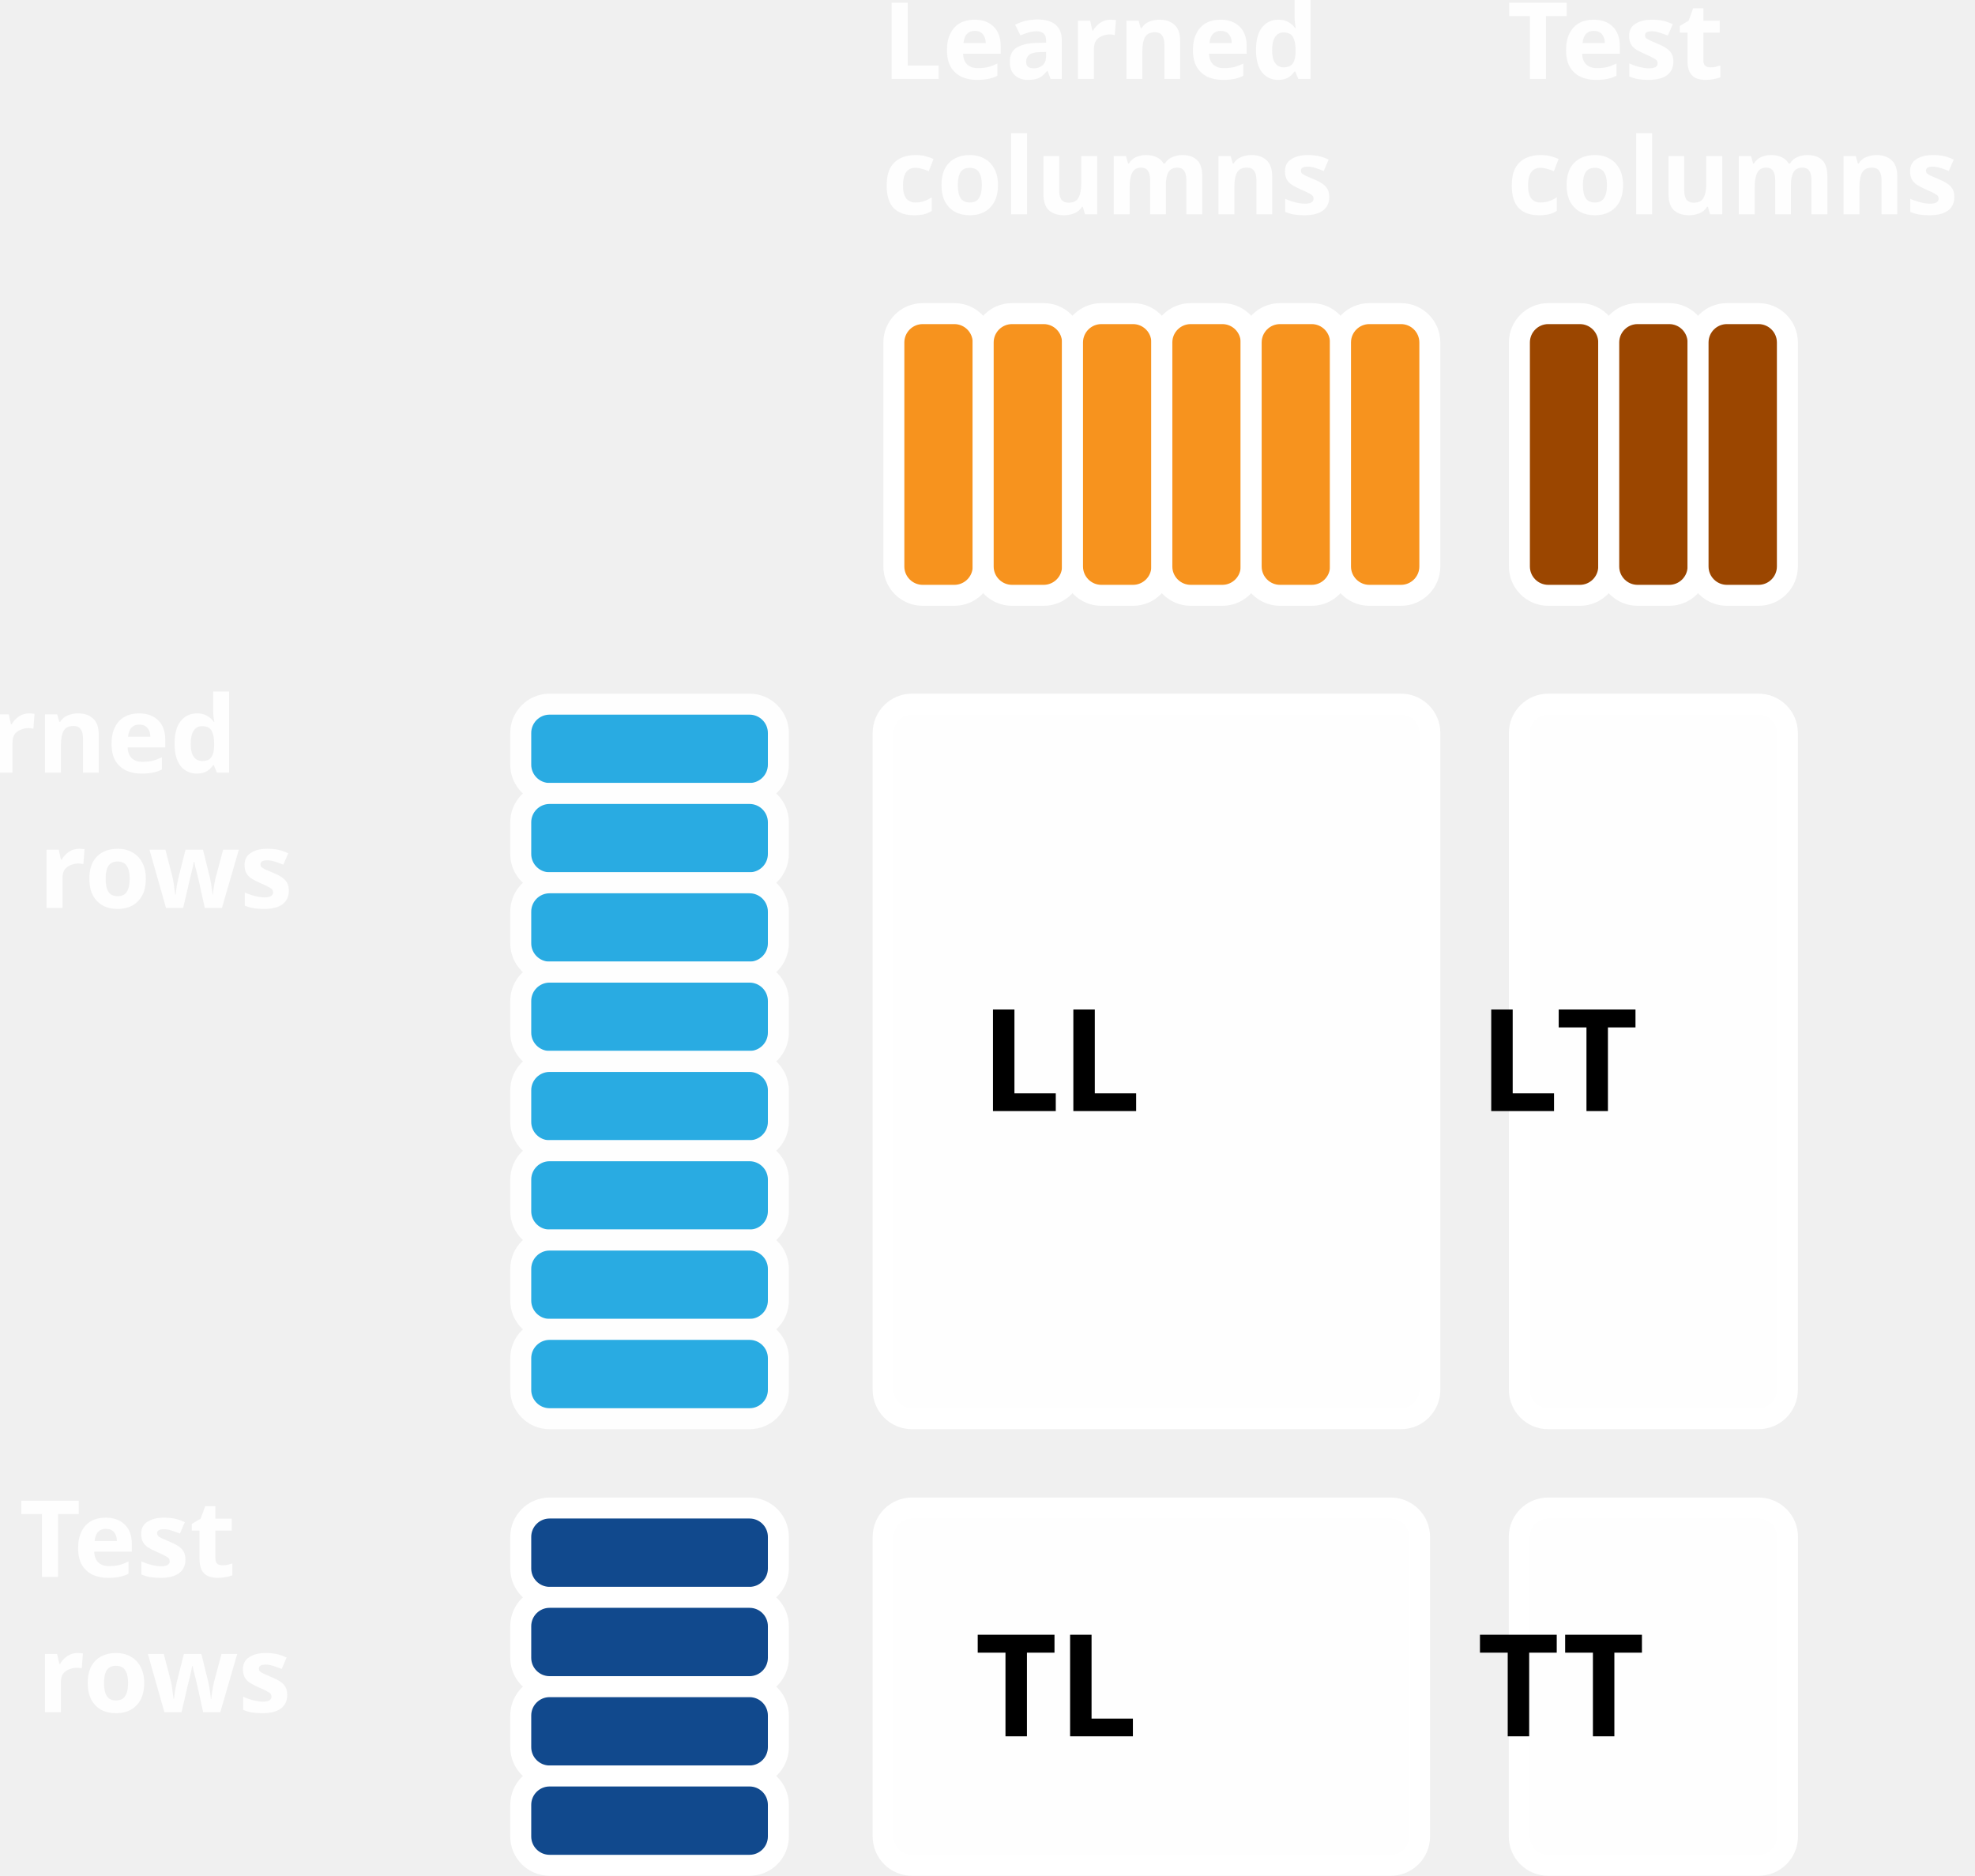
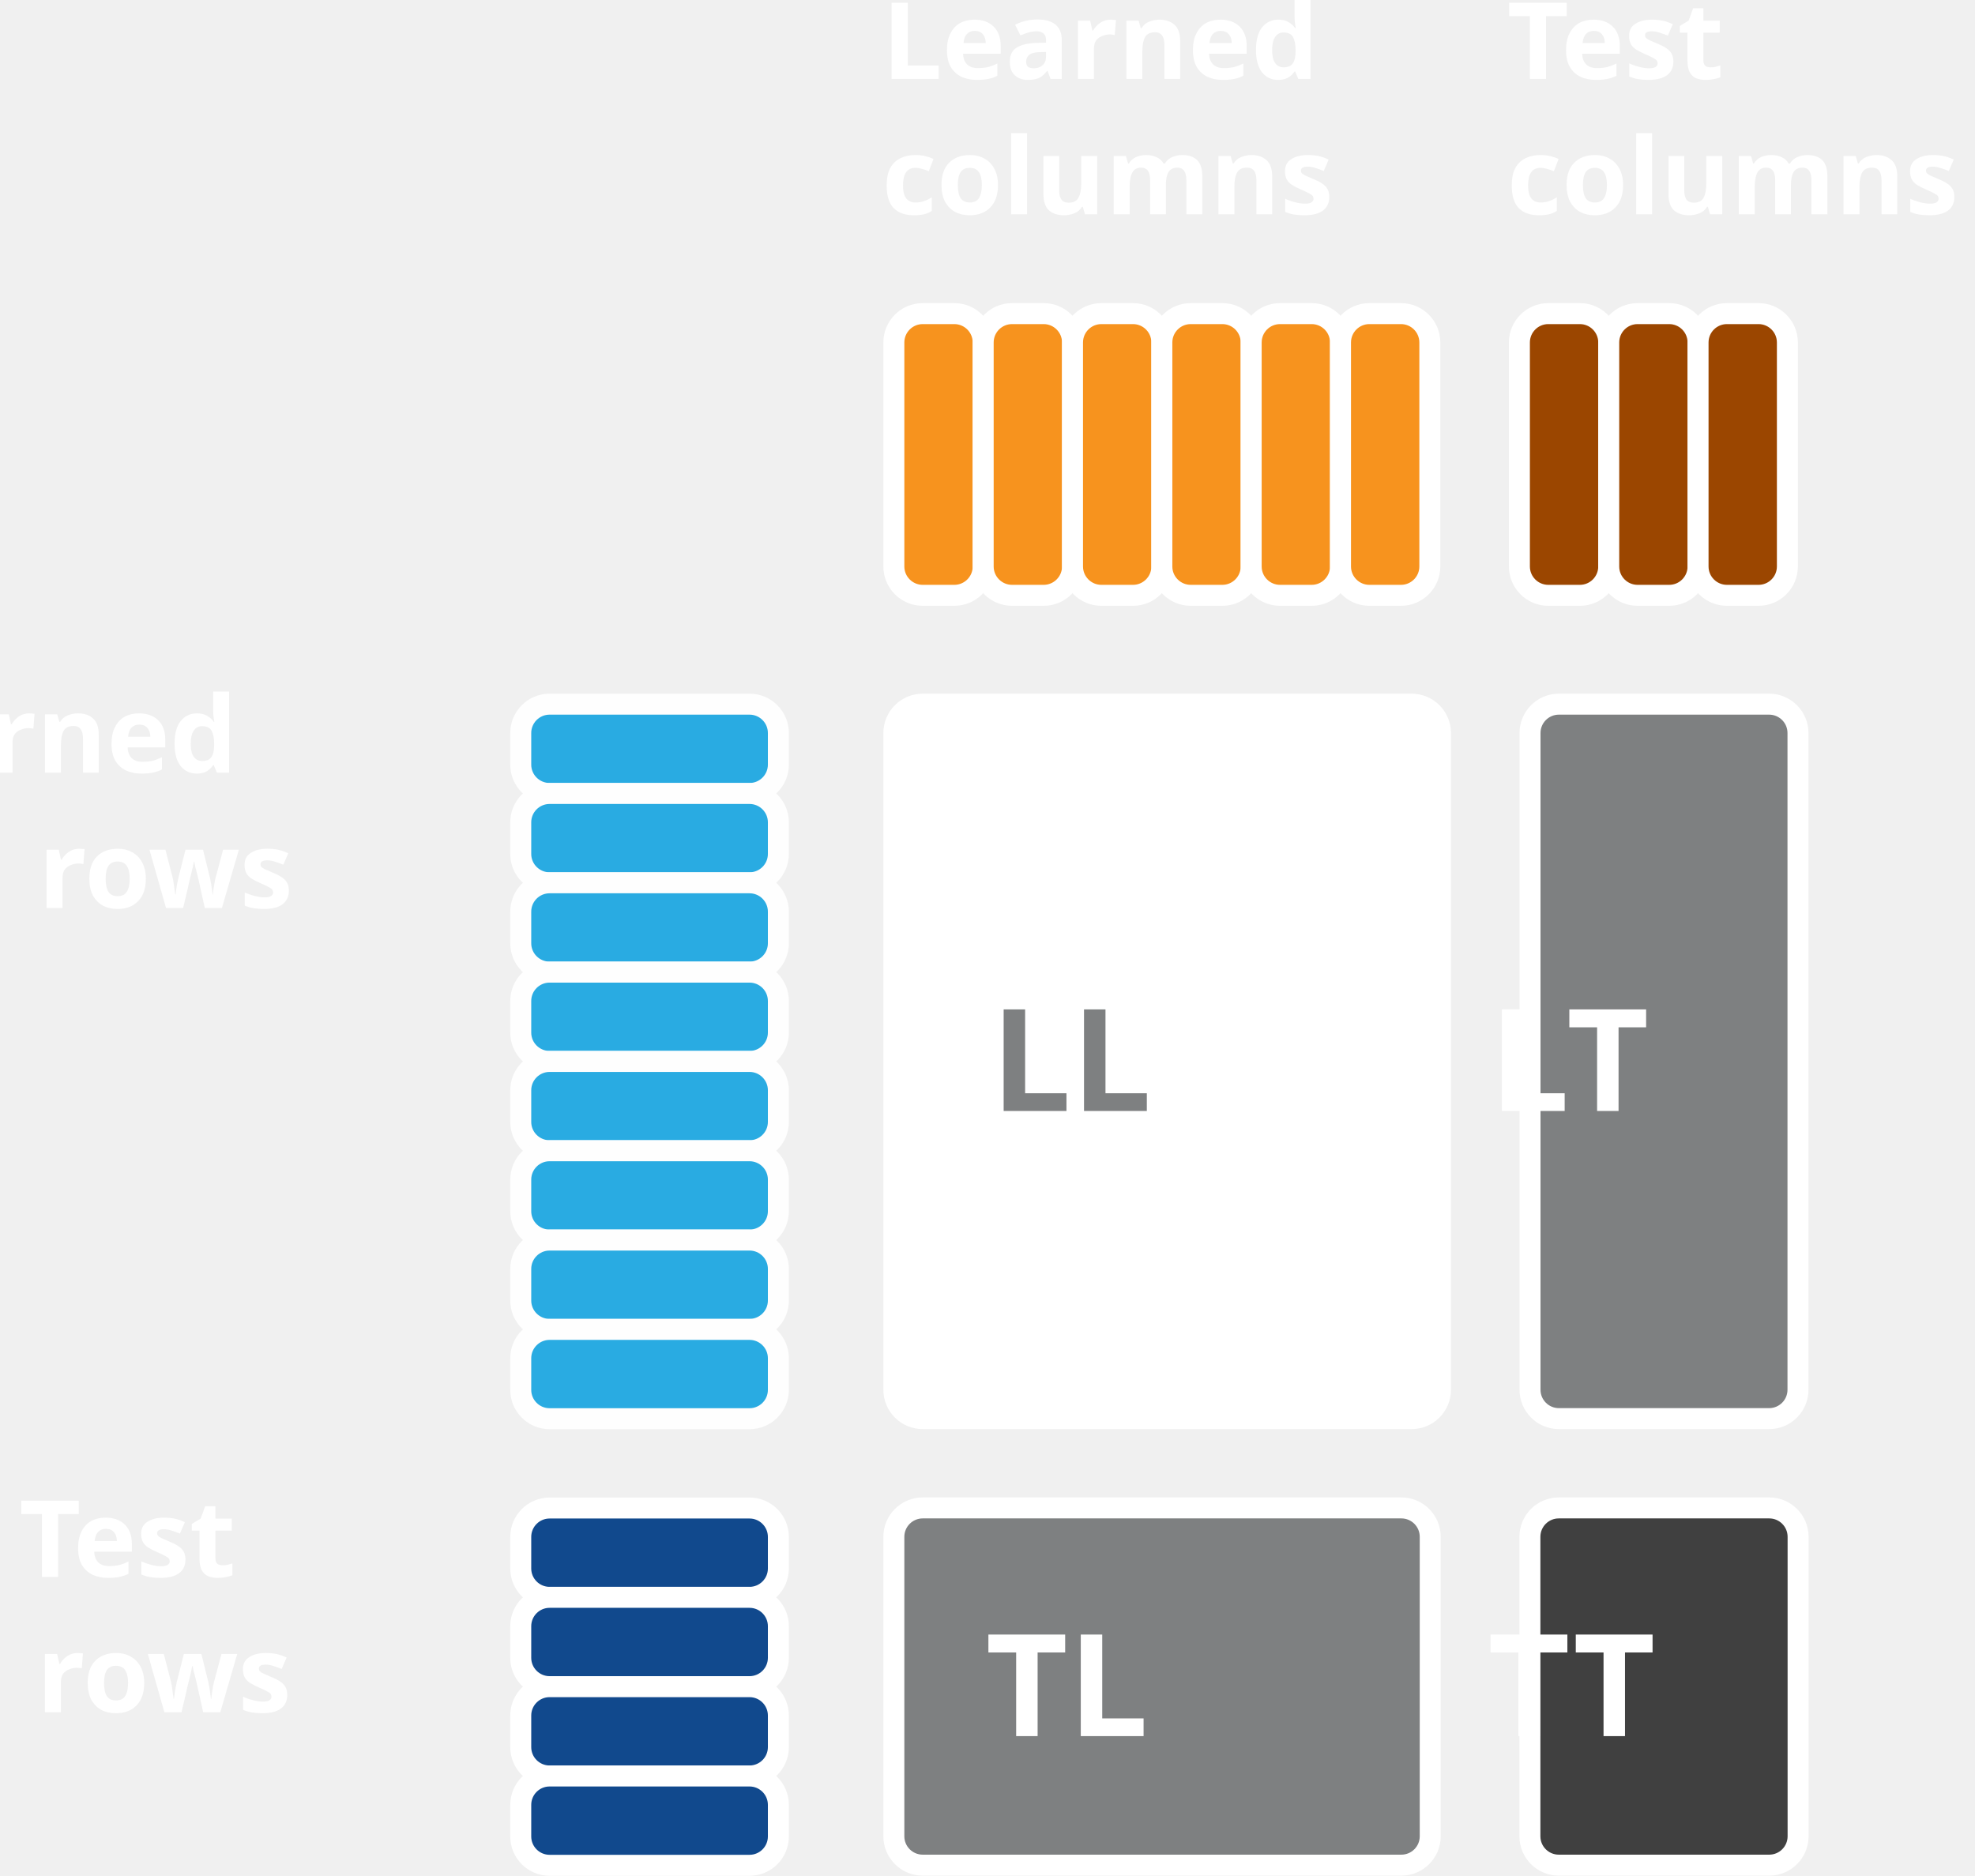
<svg xmlns="http://www.w3.org/2000/svg" xmlns:xlink="http://www.w3.org/1999/xlink" width="156.757mm" height="148.902mm" viewBox="0 0 156.757 148.902" version="1.1" id="svg316">
  <defs id="defs313">
+     <linearGradient id="linearGradient212794" gradientTransform="matrix(0.2441906,0,0,0.3693377,-2122.396,-876.4828)">
+       <stop style="stop-color:#404040;stop-opacity:1;" offset="0" id="stop212792" />
+     </linearGradient>
    <linearGradient id="linearGradient21316" gradientTransform="matrix(0.8408877,0,0,0.8408877,87.69227,-30.56254)">
      <stop style="stop-color:#9c4dd7;stop-opacity:1;" offset="0" id="stop21314" />
    </linearGradient>
-     <linearGradient id="linearGradient16001" gradientTransform="matrix(0.2645833,0,0,0.2645833,-672.4882,-1395.713)">
+     <linearGradient id="linearGradient16001" gradientTransform="matrix(1.4193343e-5,0,0,1.4193343e-5,1628.567,-1718.257)">
      <stop style="stop-color:#000203;stop-opacity:1;" offset="0" id="stop15999" />
    </linearGradient>
-     <linearGradient id="linearGradient3021" gradientTransform="matrix(1.833282,0,0,1,-12807.377,-8206.941)">
+     <linearGradient id="linearGradient3021" gradientTransform="matrix(1.833282,0,0,1,-12683.017,-8799.793)">
      <stop style="stop-color:#9b4600;stop-opacity:1;" offset="0" id="stop3019" />
    </linearGradient>
-     <linearGradient id="linearGradient3015" gradientTransform="translate(18159.481,-660.3327)">
+     <linearGradient id="linearGradient3015" gradientTransform="matrix(0.5908935,0,0,0.5910974,10009.501,1003.753)">
      <stop style="stop-color:#11498d;stop-opacity:1;" offset="0" id="stop3013" />
    </linearGradient>
-     <linearGradient id="linearGradient1617" gradientTransform="matrix(0,-0.00729948,0.02380688,0,4774.758,-1458.172)">
-       <stop style="stop-color:#ffffff;stop-opacity:0.9;" offset="0" id="stop1615" />
+     <linearGradient id="linearGradient1617" gradientTransform="matrix(0,-1.4437288e-4,3.6755416e-7,0,581.9927,90.18067)">
+       <stop style="stop-color:#ffffff;stop-opacity:1;" offset="0" id="stop1615" />
    </linearGradient>
-     <linearGradient id="linearGradient1356" gradientTransform="matrix(0.5312656,0,0,0.5130028,4548.925,1383.328)">
-       <stop style="stop-color:#848687;stop-opacity:1;" offset="0" id="stop1354" />
+     <linearGradient id="linearGradient1356" gradientTransform="matrix(2.3811189e-5,0,0,0.0519032,-53.51042,1015.499)">
+       <stop style="stop-color:#7e8081;stop-opacity:1;" offset="0" id="stop1354" />
    </linearGradient>
-     <linearGradient id="linearGradient1180" gradientTransform="translate(13.15613,-18.98831)">
+     <linearGradient id="linearGradient1180" gradientTransform="matrix(0.7688286,0,0,0.7686967,403.4859,729.2734)">
      <stop style="stop-color:#f7931e;stop-opacity:1;" offset="0" id="stop1178" />
    </linearGradient>
-     <linearGradient id="linearGradient932" gradientTransform="translate(53.30974,469.3827)">
+     <linearGradient id="linearGradient932" gradientTransform="matrix(1.558261e-4,0,0,1.5590635e-4,-870.4215,599.5701)">
      <stop style="stop-color:#29abe2;stop-opacity:1;" offset="0" id="stop930" />
    </linearGradient>
    <linearGradient xlink:href="#linearGradient1180" id="linearGradient163496" gradientUnits="userSpaceOnUse" gradientTransform="matrix(0.658021,0,0,1,-471.28,-554.5224)" />
    <linearGradient xlink:href="#linearGradient1180" id="linearGradient168678" gradientUnits="userSpaceOnUse" gradientTransform="matrix(0.658021,0,0,1,-471.28,-561.6127)" />
    <linearGradient xlink:href="#linearGradient1180" id="linearGradient168682" gradientUnits="userSpaceOnUse" gradientTransform="matrix(0.658021,0,0,1,-471.28,-568.7029)" />
    <linearGradient xlink:href="#linearGradient1180" id="linearGradient168686" gradientUnits="userSpaceOnUse" gradientTransform="matrix(0.658021,0,0,1,-471.28,-575.7931)" />
    <linearGradient xlink:href="#linearGradient1180" id="linearGradient168690" gradientUnits="userSpaceOnUse" gradientTransform="matrix(0.658021,0,0,1,-471.28,-582.8833)" />
    <linearGradient xlink:href="#linearGradient1180" id="linearGradient168694" gradientUnits="userSpaceOnUse" gradientTransform="matrix(0.658021,0,0,1,-471.28,-589.9735)" />
  </defs>
  <g id="layer1" transform="translate(-545.1672,490.0808)">
+     <rect style="font-variation-settings:normal;fill:url(#linearGradient1617);fill-opacity:1;stroke:url(#linearGradient1617);stroke-width:1.665;stroke-linecap:butt;stroke-linejoin:miter;stroke-miterlimit:10;stroke-dasharray:none;stroke-dashoffset:0;stroke-opacity:1;paint-order:markers fill stroke;stop-color:#000000" id="rect1186-1-6-9-6-9" width="43.386" height="56.715" x="616.113" y="-434.184" ry="2.292" rx="2.292" />
+     <rect style="font-variation-settings:normal;fill:url(#linearGradient1356);fill-opacity:1;stroke:url(#linearGradient1617);stroke-width:1.665;stroke-linecap:butt;stroke-linejoin:miter;stroke-miterlimit:10;stroke-dasharray:none;stroke-dashoffset:0;stroke-opacity:1;paint-order:markers fill stroke;stop-color:#000000" id="rect13148-8-6-8" width="21.268" height="56.715" x="666.606" y="-434.184" ry="2.292" rx="2.292" />
+     <rect style="font-variation-settings:normal;fill:url(#linearGradient1356);fill-opacity:1;stroke:url(#linearGradient1617);stroke-width:1.665;stroke-linecap:butt;stroke-linejoin:miter;stroke-miterlimit:10;stroke-dasharray:none;stroke-dashoffset:0;stroke-opacity:1;paint-order:markers fill stroke;stop-color:#000000" id="rect13150-9-9-8" width="42.572" height="28.357" x="616.113" y="-370.38" ry="2.292" rx="2.292" />
+     <rect style="font-variation-settings:normal;fill:url(#linearGradient212794);fill-opacity:1;stroke:url(#linearGradient1617);stroke-width:1.665;stroke-linecap:butt;stroke-linejoin:miter;stroke-miterlimit:10;stroke-dasharray:none;stroke-dashoffset:0;stroke-opacity:1;paint-order:markers fill stroke;stop-color:#000000" id="rect13152-6-0-9" width="21.286" height="28.357" x="666.597" y="-370.38" ry="2.292" rx="2.292" />
+     <text xml:space="preserve" style="font-style:normal;font-weight:normal;font-size:11.289px;line-height:1.25;font-family:sans-serif;fill:url(#linearGradient1356);fill-opacity:1;stroke:none;stroke-width:0.265" x="637.53" y="-401.887" id="text20311-3-80">
+       <tspan id="tspan20309-55-52" style="font-style:normal;font-variant:normal;font-weight:600;font-stretch:normal;font-size:11.289px;font-family:Poppins;-inkscape-font-specification:'Poppins Semi-Bold';text-align:center;text-anchor:middle;fill:url(#linearGradient1356);stroke-width:0.265" x="637.53" y="-401.887">LL</tspan>
+     </text>
+     <text xml:space="preserve" style="font-style:normal;font-weight:normal;font-size:11.289px;line-height:1.25;font-family:sans-serif;fill:url(#linearGradient1617);fill-opacity:1;stroke:none;stroke-width:0.265" x="677.246" y="-352.262" id="text20315-8-0">
+       <tspan id="tspan20313-7-2" style="font-style:normal;font-variant:normal;font-weight:600;font-stretch:normal;font-size:11.289px;font-family:Poppins;-inkscape-font-specification:'Poppins Semi-Bold';text-align:center;text-anchor:middle;fill:url(#linearGradient1617);stroke-width:0.265" x="677.246" y="-352.262">TT</tspan>
+     </text>
+     <text xml:space="preserve" style="font-style:normal;font-weight:normal;font-size:11.289px;line-height:1.25;font-family:sans-serif;fill:url(#linearGradient1617);fill-opacity:1;stroke:none;stroke-width:0.265" x="677.037" y="-401.887" id="text20319-17-4">
+       <tspan id="tspan20317-0-3" style="font-style:normal;font-variant:normal;font-weight:600;font-stretch:normal;font-size:11.289px;font-family:Poppins;-inkscape-font-specification:'Poppins Semi-Bold';text-align:center;text-anchor:middle;fill:url(#linearGradient1617);stroke-width:0.265" x="677.037" y="-401.887">LT</tspan>
+     </text>
+     <text xml:space="preserve" style="font-style:normal;font-weight:normal;font-size:11.289px;line-height:1.25;font-family:sans-serif;fill:url(#linearGradient1617);fill-opacity:1;stroke:none;stroke-width:0.265" x="637.196" y="-352.262" id="text20323-6-7">
+       <tspan id="tspan20321-0-3" style="font-style:normal;font-variant:normal;font-weight:600;font-stretch:normal;font-size:11.289px;font-family:Poppins;-inkscape-font-specification:'Poppins Semi-Bold';text-align:center;text-anchor:middle;fill:url(#linearGradient1617);stroke-width:0.265" x="637.196" y="-352.262">TL</tspan>
+     </text>
    <rect style="font-variation-settings:normal;fill:#29abe2;fill-opacity:1;stroke:#fefefe;stroke-width:1.665;stroke-linecap:butt;stroke-linejoin:miter;stroke-miterlimit:10;stroke-dasharray:none;stroke-dashoffset:0;stroke-opacity:1;paint-order:markers fill stroke;stop-color:#000000" id="rect1542-2-7-2-1" width="20.448" height="7.09" x="586.499" y="-434.184" ry="2.292" rx="2.292" />
    <rect style="font-variation-settings:normal;fill:#29abe2;fill-opacity:1;stroke:#fefefe;stroke-width:1.665;stroke-linecap:butt;stroke-linejoin:miter;stroke-miterlimit:10;stroke-dasharray:none;stroke-dashoffset:0;stroke-opacity:1;paint-order:markers fill stroke;stop-color:#000000" id="use1566-6-7-5-7" width="20.448" height="7.09" x="586.499" y="-427.094" ry="2.292" rx="2.292" />
    <rect style="font-variation-settings:normal;fill:#29abe2;fill-opacity:1;stroke:#fefefe;stroke-width:1.665;stroke-linecap:butt;stroke-linejoin:miter;stroke-miterlimit:10;stroke-dasharray:none;stroke-dashoffset:0;stroke-opacity:1;paint-order:markers fill stroke;stop-color:#000000" id="use1568-6-5-3-7" width="20.448" height="7.09" x="586.499" y="-420.003" ry="2.292" rx="2.292" />
    <rect style="font-variation-settings:normal;fill:#29abe2;fill-opacity:1;stroke:#fefefe;stroke-width:1.665;stroke-linecap:butt;stroke-linejoin:miter;stroke-miterlimit:10;stroke-dasharray:none;stroke-dashoffset:0;stroke-opacity:1;paint-order:markers fill stroke;stop-color:#000000" id="use1570-4-4-4-9" width="20.448" height="7.09" x="586.499" y="-412.913" ry="2.292" rx="2.292" />
    <rect style="font-variation-settings:normal;fill:#29abe2;fill-opacity:1;stroke:#fefefe;stroke-width:1.665;stroke-linecap:butt;stroke-linejoin:miter;stroke-miterlimit:10;stroke-dasharray:none;stroke-dashoffset:0;stroke-opacity:1;paint-order:markers fill stroke;stop-color:#000000" id="use1572-9-8-9-7" width="20.448" height="7.09" x="586.499" y="-405.823" ry="2.292" rx="2.292" />
    <rect style="font-variation-settings:normal;fill:#29abe2;fill-opacity:1;stroke:#fefefe;stroke-width:1.665;stroke-linecap:butt;stroke-linejoin:miter;stroke-miterlimit:10;stroke-dasharray:none;stroke-dashoffset:0;stroke-opacity:1;paint-order:markers fill stroke;stop-color:#000000" id="use1574-5-1-0-6" width="20.448" height="7.09" x="586.499" y="-398.733" ry="2.292" rx="2.292" />
    <rect style="font-variation-settings:normal;fill:#29abe2;fill-opacity:1;stroke:#fefefe;stroke-width:1.665;stroke-linecap:butt;stroke-linejoin:miter;stroke-miterlimit:10;stroke-dasharray:none;stroke-dashoffset:0;stroke-opacity:1;paint-order:markers fill stroke;stop-color:#000000" id="use1576-0-2-2-2" width="20.448" height="7.09" x="586.499" y="-391.643" ry="2.292" rx="2.292" />
    <rect style="font-variation-settings:normal;fill:#29abe2;fill-opacity:1;stroke:#fefefe;stroke-width:1.665;stroke-linecap:butt;stroke-linejoin:miter;stroke-miterlimit:10;stroke-dasharray:none;stroke-dashoffset:0;stroke-opacity:1;paint-order:markers fill stroke;stop-color:#000000" id="use1578-4-8-0-7" width="20.448" height="7.09" x="586.499" y="-384.552" ry="2.292" rx="2.292" />
    <rect style="font-variation-settings:normal;vector-effect:none;fill:url(#linearGradient163496);fill-opacity:1;stroke:#ffffff;stroke-width:1.665;stroke-linecap:butt;stroke-linejoin:miter;stroke-miterlimit:10;stroke-dasharray:none;stroke-dashoffset:0;stroke-opacity:1;-inkscape-stroke:none;paint-order:markers fill stroke;image-rendering:auto;stop-color:#000000" id="rect1630-8-9-1-1" width="22.363" height="7.09" x="-465.186" y="-623.203" ry="2.292" transform="rotate(90)" class="rect" rx="2.292" />
-     <rect style="font-variation-settings:normal;fill:url(#linearGradient1617);fill-opacity:1;stroke:#ffffff;stroke-width:1.665;stroke-linecap:butt;stroke-linejoin:miter;stroke-miterlimit:10;stroke-dasharray:none;stroke-dashoffset:0;stroke-opacity:1;paint-order:markers fill stroke;stop-color:#000000" id="rect1186-1-6-9-5" width="43.392" height="56.722" x="615.263" y="-434.184" ry="2.292" rx="2.292" />
    <rect style="font-variation-settings:normal;vector-effect:none;fill:url(#linearGradient168678);fill-opacity:1;stroke:#ffffff;stroke-width:1.665;stroke-linecap:butt;stroke-linejoin:miter;stroke-miterlimit:10;stroke-dasharray:none;stroke-dashoffset:0;stroke-opacity:1;-inkscape-stroke:none;paint-order:markers fill stroke;image-rendering:auto;stop-color:#000000" id="use2697-1-2-1-8" width="22.363" height="7.09" x="-465.186" y="-630.293" ry="2.292" transform="rotate(90)" class="rect" rx="2.292" />
    <rect style="font-variation-settings:normal;vector-effect:none;fill:url(#linearGradient168682);fill-opacity:1;stroke:#ffffff;stroke-width:1.665;stroke-linecap:butt;stroke-linejoin:miter;stroke-miterlimit:10;stroke-dasharray:none;stroke-dashoffset:0;stroke-opacity:1;-inkscape-stroke:none;paint-order:markers fill stroke;image-rendering:auto;stop-color:#000000" id="use2699-0-6-2-4" width="22.363" height="7.09" x="-465.186" y="-637.384" ry="2.292" transform="rotate(90)" class="rect" rx="2.292" />
    <rect style="font-variation-settings:normal;vector-effect:none;fill:url(#linearGradient168686);fill-opacity:1;stroke:#ffffff;stroke-width:1.665;stroke-linecap:butt;stroke-linejoin:miter;stroke-miterlimit:10;stroke-dasharray:none;stroke-dashoffset:0;stroke-opacity:1;-inkscape-stroke:none;paint-order:markers fill stroke;image-rendering:auto;stop-color:#000000" id="use2701-3-7-0-5" width="22.363" height="7.09" x="-465.186" y="-644.474" ry="2.292" transform="rotate(90)" class="rect" rx="2.292" />
    <rect style="font-variation-settings:normal;vector-effect:none;fill:url(#linearGradient168690);fill-opacity:1;stroke:#ffffff;stroke-width:1.665;stroke-linecap:butt;stroke-linejoin:miter;stroke-miterlimit:10;stroke-dasharray:none;stroke-dashoffset:0;stroke-opacity:1;-inkscape-stroke:none;paint-order:markers fill stroke;image-rendering:auto;stop-color:#000000" id="use2703-0-5-7-6" width="22.363" height="7.09" x="-465.186" y="-651.564" ry="2.292" transform="rotate(90)" class="rect" rx="2.292" />
    <rect style="font-variation-settings:normal;vector-effect:none;fill:url(#linearGradient168694);fill-opacity:1;stroke:#ffffff;stroke-width:1.665;stroke-linecap:butt;stroke-linejoin:miter;stroke-miterlimit:10;stroke-dasharray:none;stroke-dashoffset:0;stroke-opacity:1;-inkscape-stroke:none;paint-order:markers fill stroke;image-rendering:auto;stop-color:#000000" id="use2705-4-6-31-5" width="22.363" height="7.09" x="-465.186" y="-658.654" ry="2.292" transform="rotate(90)" class="rect" rx="2.292" />
    <rect style="font-variation-settings:normal;fill:url(#linearGradient3015);fill-opacity:1;stroke:#ffffff;stroke-width:1.665;stroke-linecap:butt;stroke-linejoin:miter;stroke-miterlimit:10;stroke-dasharray:none;stroke-dashoffset:0;stroke-opacity:1;paint-order:markers fill stroke;stop-color:#000000" id="rect12602-2-3" width="20.448" height="7.09" x="586.499" y="-370.372" ry="2.292" rx="2.292" />
    <rect style="font-variation-settings:normal;fill:url(#linearGradient3015);fill-opacity:1;stroke:#ffffff;stroke-width:1.665;stroke-linecap:butt;stroke-linejoin:miter;stroke-miterlimit:10;stroke-dasharray:none;stroke-dashoffset:0;stroke-opacity:1;paint-order:markers fill stroke;stop-color:#000000" id="rect12604-6-2" width="20.448" height="7.09" x="586.499" y="-363.282" ry="2.292" rx="2.292" />
    <rect style="font-variation-settings:normal;fill:url(#linearGradient3015);fill-opacity:1;stroke:#ffffff;stroke-width:1.665;stroke-linecap:butt;stroke-linejoin:miter;stroke-miterlimit:10;stroke-dasharray:none;stroke-dashoffset:0;stroke-opacity:1;paint-order:markers fill stroke;stop-color:#000000" id="rect12606-0-7" width="20.448" height="7.09" x="586.499" y="-356.192" ry="2.292" rx="2.292" />
    <rect style="font-variation-settings:normal;fill:url(#linearGradient3015);fill-opacity:1;stroke:#ffffff;stroke-width:1.665;stroke-linecap:butt;stroke-linejoin:miter;stroke-miterlimit:10;stroke-dasharray:none;stroke-dashoffset:0;stroke-opacity:1;paint-order:markers fill stroke;stop-color:#000000" id="rect12608-6-2" width="20.448" height="7.09" x="586.499" y="-349.101" ry="2.292" rx="2.292" />
    <rect style="font-variation-settings:normal;vector-effect:none;fill:url(#linearGradient3021);fill-opacity:1;stroke:#ffffff;stroke-width:1.665;stroke-linecap:butt;stroke-linejoin:miter;stroke-miterlimit:10;stroke-dasharray:none;stroke-dashoffset:0;stroke-opacity:1;-inkscape-stroke:none;paint-order:markers fill stroke;image-rendering:auto;stop-color:#000000" id="use12622-6-1" width="22.363" height="7.09" x="-465.186" y="-672.853" ry="2.292" transform="rotate(90)" class="rect" rx="2.292" />
    <rect style="font-variation-settings:normal;vector-effect:none;fill:url(#linearGradient3021);fill-opacity:1;stroke:#ffffff;stroke-width:1.665;stroke-linecap:butt;stroke-linejoin:miter;stroke-miterlimit:10;stroke-dasharray:none;stroke-dashoffset:0;stroke-opacity:1;-inkscape-stroke:none;paint-order:markers fill stroke;image-rendering:auto;stop-color:#000000" id="use12624-46-3" width="22.363" height="7.09" x="-465.186" y="-679.943" ry="2.292" transform="rotate(90)" class="rect" rx="2.292" />
    <rect style="font-variation-settings:normal;vector-effect:none;fill:url(#linearGradient3021);fill-opacity:1;stroke:#ffffff;stroke-width:1.665;stroke-linecap:butt;stroke-linejoin:miter;stroke-miterlimit:10;stroke-dasharray:none;stroke-dashoffset:0;stroke-opacity:1;-inkscape-stroke:none;paint-order:markers fill stroke;image-rendering:auto;stop-color:#000000" id="use12626-2-4" width="22.363" height="7.09" x="-465.186" y="-687.033" ry="2.292" transform="rotate(90)" class="rect" rx="2.292" />
-     <rect style="font-variation-settings:normal;fill:url(#linearGradient1617);fill-opacity:1;stroke:#ffffff;stroke-width:1.665;stroke-linecap:butt;stroke-linejoin:miter;stroke-miterlimit:10;stroke-dasharray:none;stroke-dashoffset:0;stroke-opacity:1;paint-order:markers fill stroke;stop-color:#000000" id="rect13148-8-9" width="21.271" height="56.722" x="665.762" y="-434.184" ry="2.292" rx="2.292" />
-     <rect style="font-variation-settings:normal;fill:url(#linearGradient1617);fill-opacity:1;stroke:#ffffff;stroke-width:1.665;stroke-linecap:butt;stroke-linejoin:miter;stroke-miterlimit:10;stroke-dasharray:none;stroke-dashoffset:0;stroke-opacity:1;paint-order:markers fill stroke;stop-color:#000000" id="rect13150-9-4" width="42.577" height="28.361" x="615.263" y="-370.372" ry="2.292" rx="2.292" />
-     <rect style="font-variation-settings:normal;fill:url(#linearGradient1617);fill-opacity:1;stroke:#ffffff;stroke-width:1.665;stroke-linecap:butt;stroke-linejoin:miter;stroke-miterlimit:10;stroke-dasharray:none;stroke-dashoffset:0;stroke-opacity:1;paint-order:markers fill stroke;stop-color:#000000" id="rect13152-6-1" width="21.289" height="28.361" x="665.753" y="-370.372" ry="2.292" rx="2.292" />
-     <text xml:space="preserve" style="font-style:normal;font-weight:normal;font-size:11.289px;line-height:1.25;font-family:sans-serif;fill:#000000;fill-opacity:1;stroke:none;stroke-width:0.265" x="636.682" y="-401.883" id="text20311-9">
-       <tspan id="tspan20309-5" style="font-style:normal;font-variant:normal;font-weight:600;font-stretch:normal;font-size:11.289px;font-family:Poppins;-inkscape-font-specification:'Poppins Semi-Bold';text-align:center;text-anchor:middle;stroke-width:0.265" x="636.682" y="-401.883">LL</tspan>
-     </text>
-     <text xml:space="preserve" style="font-style:normal;font-weight:normal;font-size:11.289px;line-height:1.25;font-family:sans-serif;fill:#000000;fill-opacity:1;stroke:none;stroke-width:0.265" x="676.403" y="-352.252" id="text20315-7">
-       <tspan id="tspan20313-4" style="font-style:normal;font-variant:normal;font-weight:600;font-stretch:normal;font-size:11.289px;font-family:Poppins;-inkscape-font-specification:'Poppins Semi-Bold';text-align:center;text-anchor:middle;stroke-width:0.265" x="676.403" y="-352.252">TT</tspan>
-     </text>
-     <text xml:space="preserve" style="font-style:normal;font-weight:normal;font-size:11.289px;line-height:1.25;font-family:sans-serif;fill:#000000;fill-opacity:1;stroke:none;stroke-width:0.265" x="676.194" y="-401.883" id="text20319-1">
-       <tspan id="tspan20317-2" style="font-style:normal;font-variant:normal;font-weight:600;font-stretch:normal;font-size:11.289px;font-family:Poppins;-inkscape-font-specification:'Poppins Semi-Bold';text-align:center;text-anchor:middle;stroke-width:0.265" x="676.194" y="-401.883">LT</tspan>
-     </text>
-     <text xml:space="preserve" style="font-style:normal;font-weight:normal;font-size:11.289px;line-height:1.25;font-family:sans-serif;fill:#000000;fill-opacity:1;stroke:none;stroke-width:0.265" x="636.348" y="-352.252" id="text20323-2">
-       <tspan id="tspan20321-1" style="font-style:normal;font-variant:normal;font-weight:600;font-stretch:normal;font-size:11.289px;font-family:Poppins;-inkscape-font-specification:'Poppins Semi-Bold';text-align:center;text-anchor:middle;stroke-width:0.265" x="636.348" y="-352.252">TL</tspan>
-     </text>
    <text xml:space="preserve" style="font-style:normal;font-weight:normal;font-size:8.467px;line-height:1.25;font-family:sans-serif;fill:url(#linearGradient1617);fill-opacity:1;stroke:none;stroke-width:0.265" x="579.415" y="-428.751" id="text20327-6">
      <tspan id="tspan20325-2" style="font-style:normal;font-variant:normal;font-weight:600;font-stretch:normal;font-size:8.467px;font-family:Poppins;-inkscape-font-specification:'Poppins Semi-Bold';text-align:end;text-anchor:end;fill:url(#linearGradient1617);stroke-width:0.265" x="579.415" y="-428.751">Learned</tspan>
      <tspan style="font-style:normal;font-variant:normal;font-weight:600;font-stretch:normal;font-size:8.467px;font-family:Poppins;-inkscape-font-specification:'Poppins Semi-Bold';text-align:end;text-anchor:end;fill:url(#linearGradient1617);stroke-width:0.265" x="579.415" y="-418.005" id="tspan20329-0">rows</tspan>
    </text>
    <text xml:space="preserve" style="font-style:normal;font-weight:normal;font-size:8.467px;line-height:1.25;font-family:sans-serif;fill:url(#linearGradient1617);fill-opacity:1;stroke:none;stroke-width:0.265" x="615.169" y="-483.815" id="text20335-2">
      <tspan id="tspan20331-2" style="font-style:normal;font-variant:normal;font-weight:600;font-stretch:normal;font-size:8.467px;font-family:Poppins;-inkscape-font-specification:'Poppins Semi-Bold';fill:url(#linearGradient1617);stroke-width:0.265" x="615.169" y="-483.815">Learned</tspan>
      <tspan style="font-style:normal;font-variant:normal;font-weight:600;font-stretch:normal;font-size:8.467px;font-family:Poppins;-inkscape-font-specification:'Poppins Semi-Bold';fill:url(#linearGradient1617);stroke-width:0.265" x="615.169" y="-473.07" id="tspan20333-9">columns</tspan>
    </text>
    <text xml:space="preserve" style="font-style:normal;font-weight:normal;font-size:8.467px;line-height:1.25;font-family:sans-serif;fill:url(#linearGradient1617);fill-opacity:1;stroke:none;stroke-width:0.265" x="664.781" y="-483.815" id="text20341-7">
      <tspan id="tspan20337-4" style="font-style:normal;font-variant:normal;font-weight:600;font-stretch:normal;font-size:8.467px;font-family:Poppins;-inkscape-font-specification:'Poppins Semi-Bold';fill:url(#linearGradient1617);stroke-width:0.265" x="664.781" y="-483.815">Test</tspan>
      <tspan style="font-style:normal;font-variant:normal;font-weight:600;font-stretch:normal;font-size:8.467px;font-family:Poppins;-inkscape-font-specification:'Poppins Semi-Bold';fill:url(#linearGradient1617);stroke-width:0.265" x="664.781" y="-473.07" id="tspan20339-3">columns</tspan>
    </text>
    <text xml:space="preserve" style="font-style:normal;font-weight:normal;font-size:8.467px;line-height:1.25;font-family:sans-serif;fill:url(#linearGradient1617);fill-opacity:1;stroke:none;stroke-width:0.265" x="579.288" y="-364.905" id="text20347-5">
      <tspan id="tspan20343-6" style="font-style:normal;font-variant:normal;font-weight:600;font-stretch:normal;font-size:8.467px;font-family:Poppins;-inkscape-font-specification:'Poppins Semi-Bold';text-align:end;text-anchor:end;fill:url(#linearGradient1617);stroke-width:0.265" x="579.288" y="-364.905">Test</tspan>
      <tspan style="font-style:normal;font-variant:normal;font-weight:600;font-stretch:normal;font-size:8.467px;font-family:Poppins;-inkscape-font-specification:'Poppins Semi-Bold';text-align:end;text-anchor:end;fill:url(#linearGradient1617);stroke-width:0.265" x="579.288" y="-354.16" id="tspan20345-1">rows</tspan>
    </text>
  </g>
</svg>
